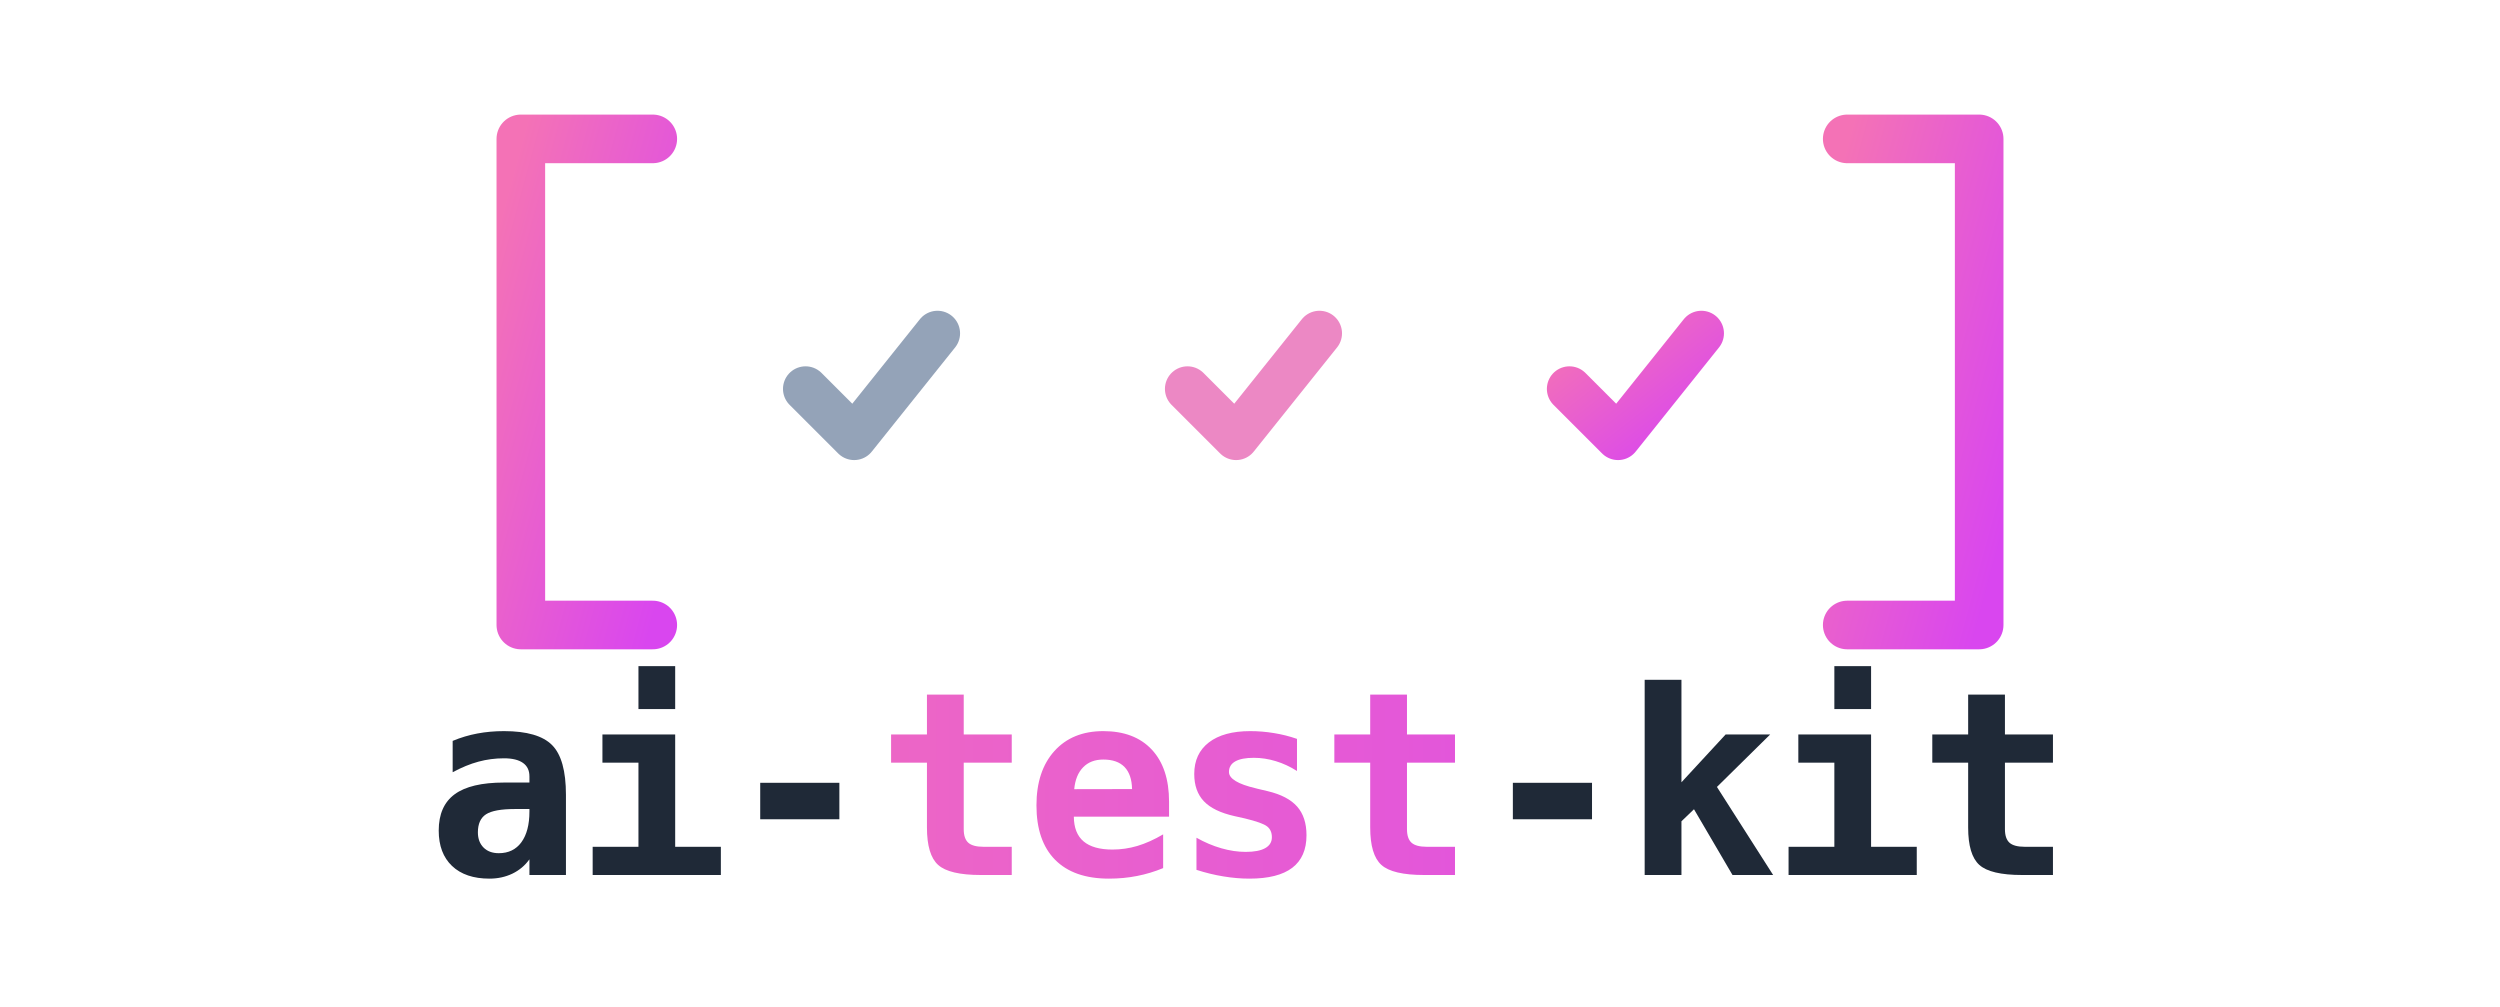
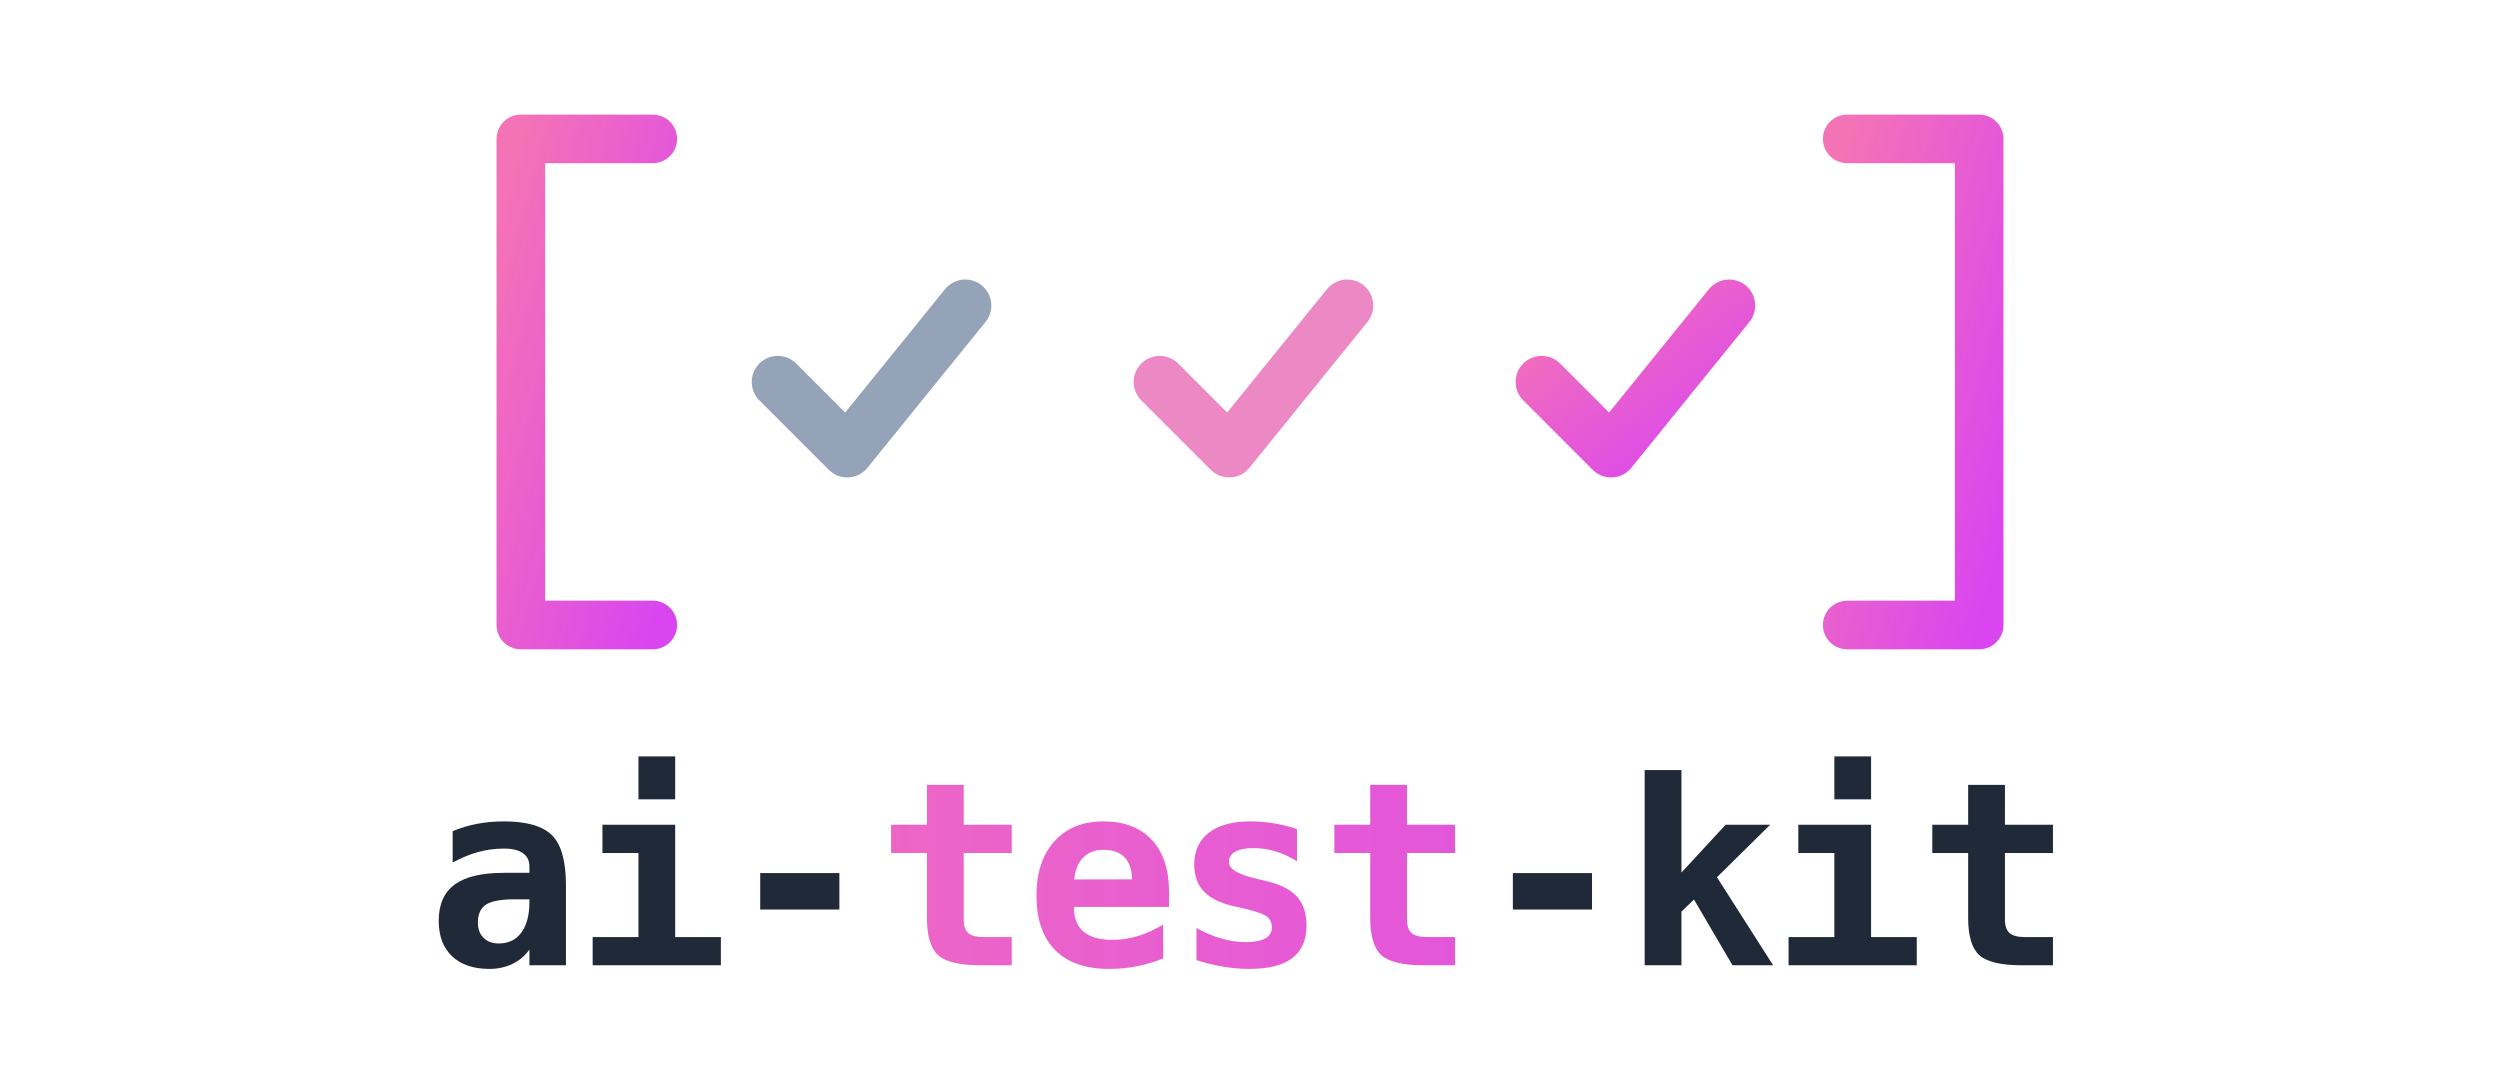
- <svg xmlns="http://www.w3.org/2000/svg" width="720" height="290" viewBox="0 0 720 290">
+ <svg xmlns="http://www.w3.org/2000/svg" width="720" height="312" viewBox="0 0 720 312">
  <defs>
    <linearGradient id="acc" x1="0" y1="0" x2="1" y2="1">
      <stop offset="0" stop-color="#f472b6" />
      <stop offset="1" stop-color="#d946ef" />
    </linearGradient>
    <linearGradient id="accText" x1="0" y1="0" x2="1" y2="0">
      <stop offset="0" stop-color="#f472b6" />
      <stop offset="1" stop-color="#d946ef" />
    </linearGradient>
  </defs>
  <path d="M188 40 L150 40 L150 180 L188 180" fill="none" stroke="url(#acc)" stroke-width="14" stroke-linecap="round" stroke-linejoin="round" />
  <path d="M532 40 L570 40 L570 180 L532 180" fill="none" stroke="url(#acc)" stroke-width="14" stroke-linecap="round" stroke-linejoin="round" />
-   <path d="M232 112 L246 126 L270 96" fill="none" stroke="#94a3b8" stroke-width="13" stroke-linecap="round" stroke-linejoin="round" />
-   <path d="M342 112 L356 126 L380 96" fill="none" stroke="#ec88c4" stroke-width="13" stroke-linecap="round" stroke-linejoin="round" />
-   <path d="M452 112 L466 126 L490 96" fill="none" stroke="url(#acc)" stroke-width="13" stroke-linecap="round" stroke-linejoin="round" />
-   <text x="360" y="252" text-anchor="middle" font-family="'JetBrains Mono', monospace" font-weight="700" font-size="74" letter-spacing="-2" fill="#1f2937">ai-<tspan fill="url(#accText)">test</tspan>-kit</text>
+   <path d="M224 110 L244 130 L278 88" fill="none" stroke="#94a3b8" stroke-width="15" stroke-linecap="round" stroke-linejoin="round" />
+   <path d="M334 110 L354 130 L388 88" fill="none" stroke="#ec88c4" stroke-width="15" stroke-linecap="round" stroke-linejoin="round" />
+   <path d="M444 110 L464 130 L498 88" fill="none" stroke="url(#acc)" stroke-width="15" stroke-linecap="round" stroke-linejoin="round" />
+   <text x="360" y="278" text-anchor="middle" font-family="'JetBrains Mono', monospace" font-weight="700" font-size="74" letter-spacing="-2" fill="#1f2937">ai-<tspan fill="url(#accText)">test</tspan>-kit</text>
</svg>
